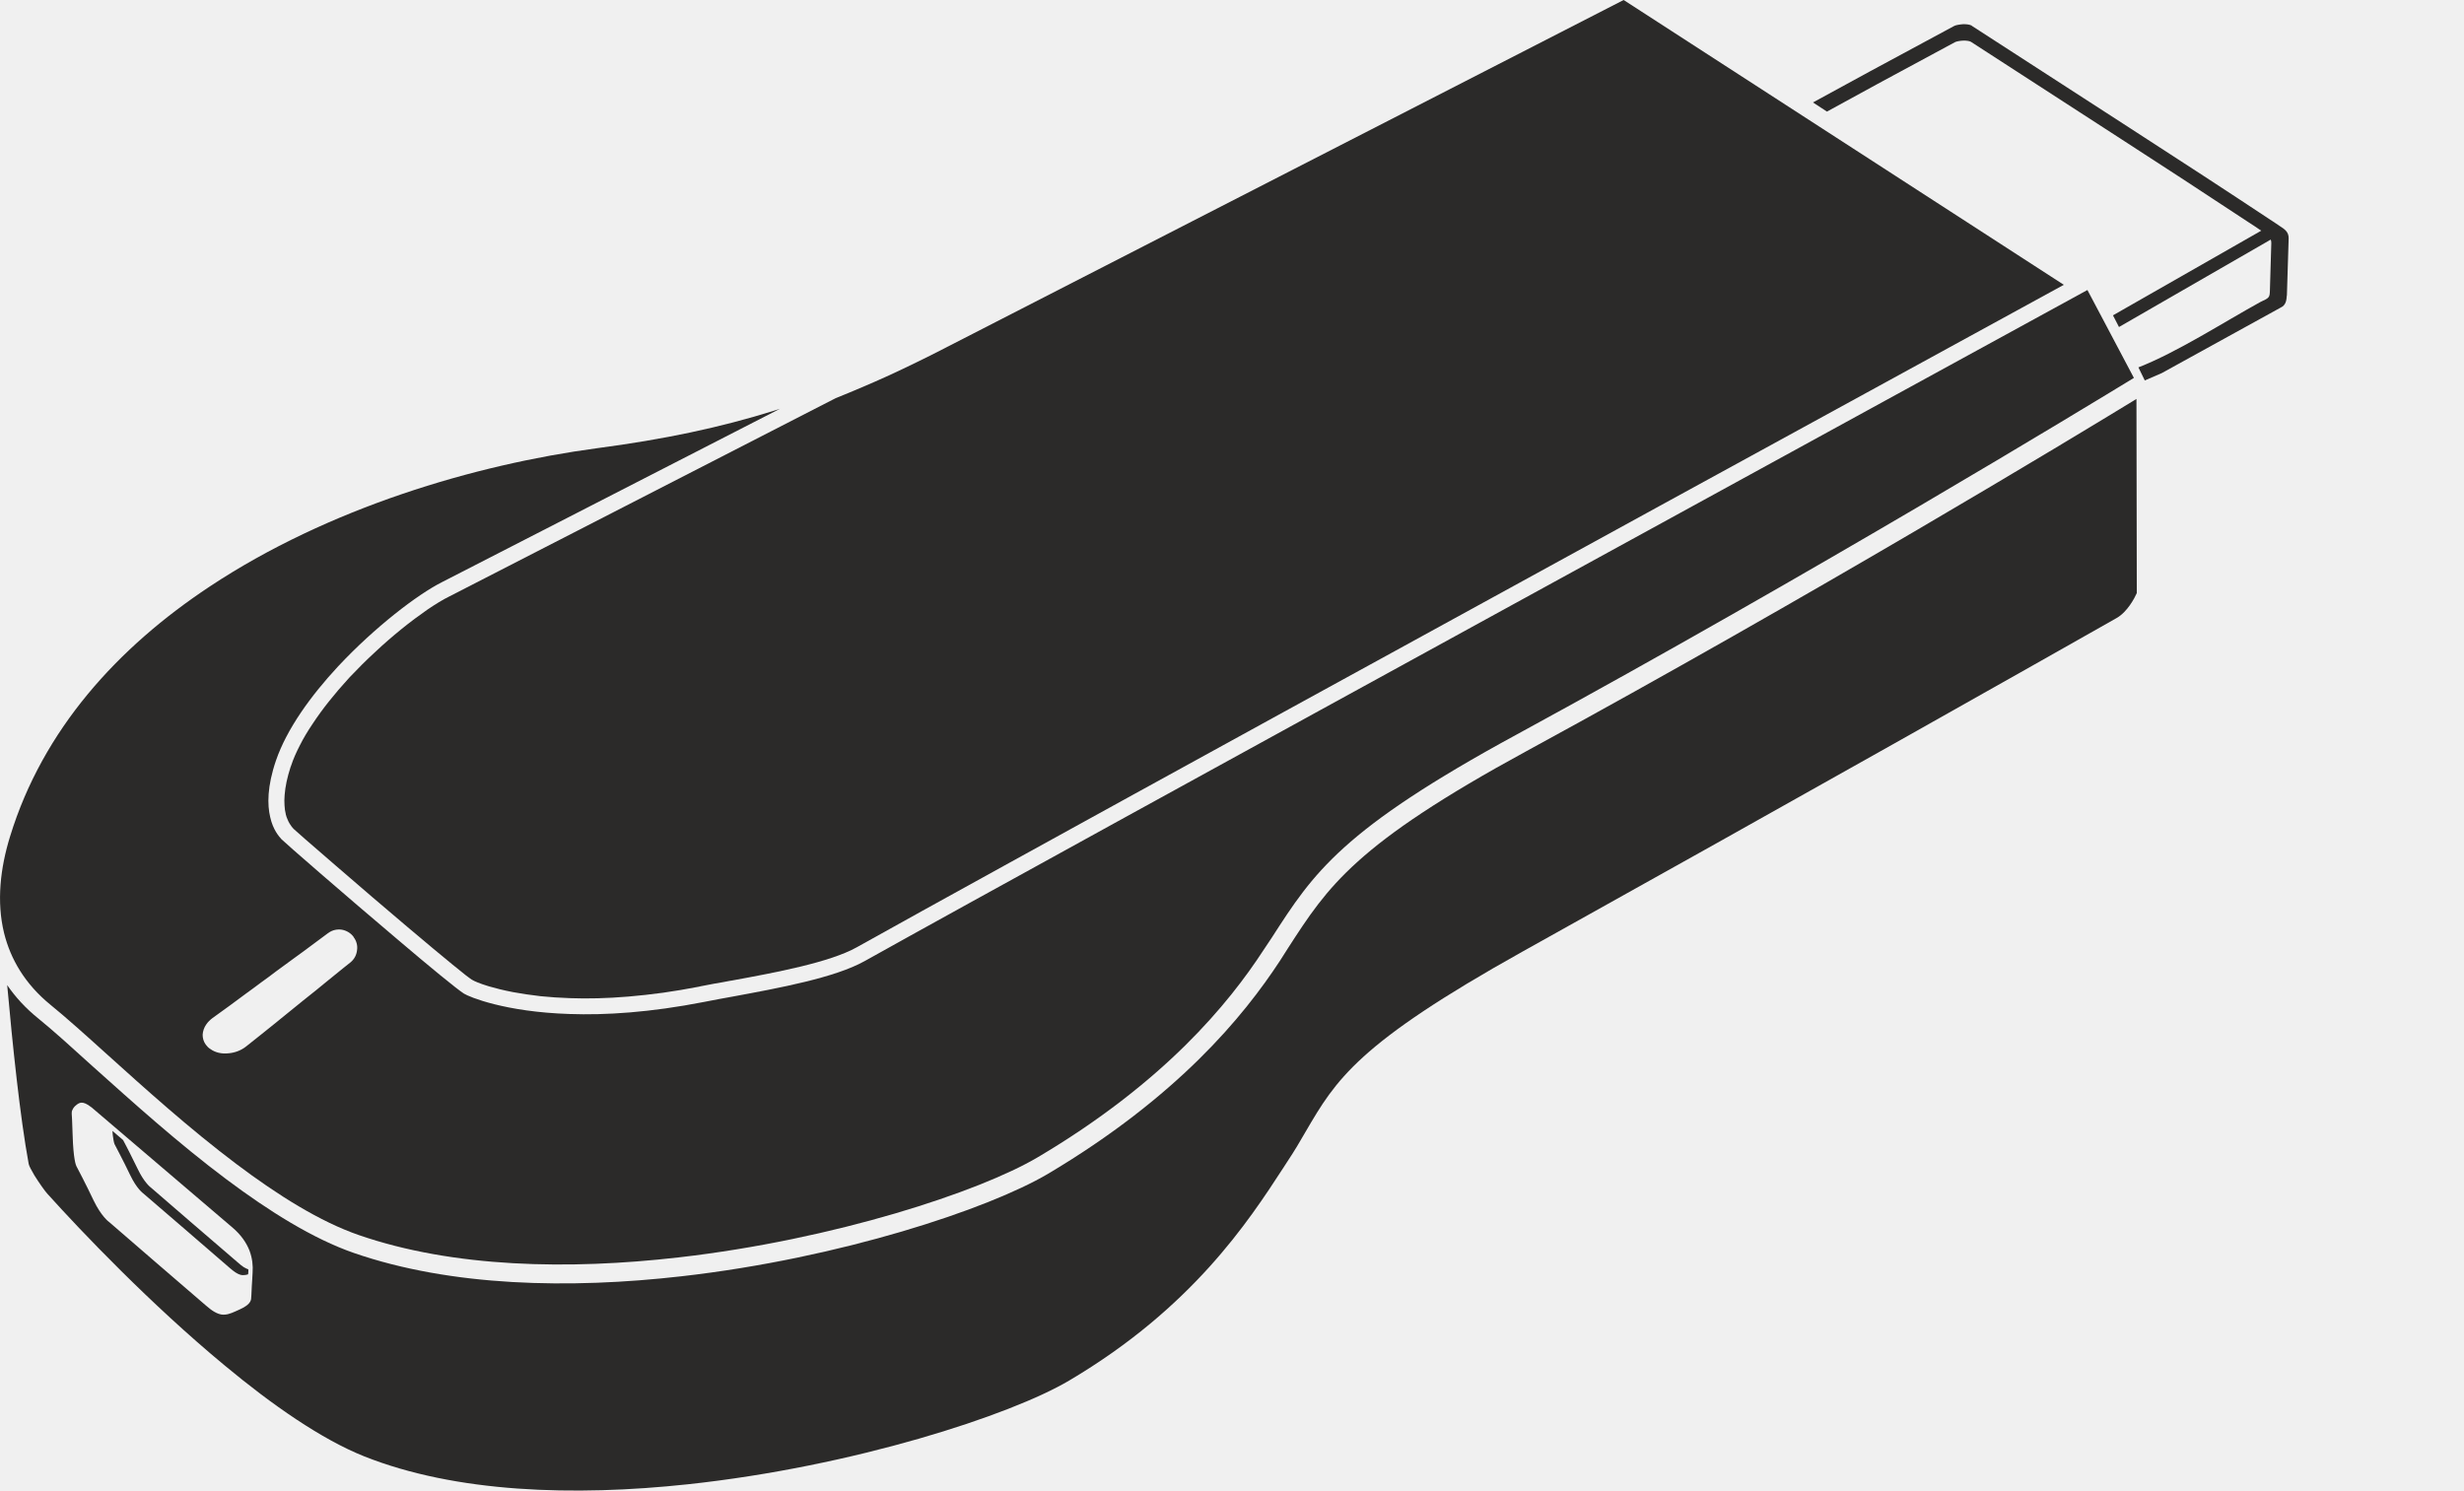
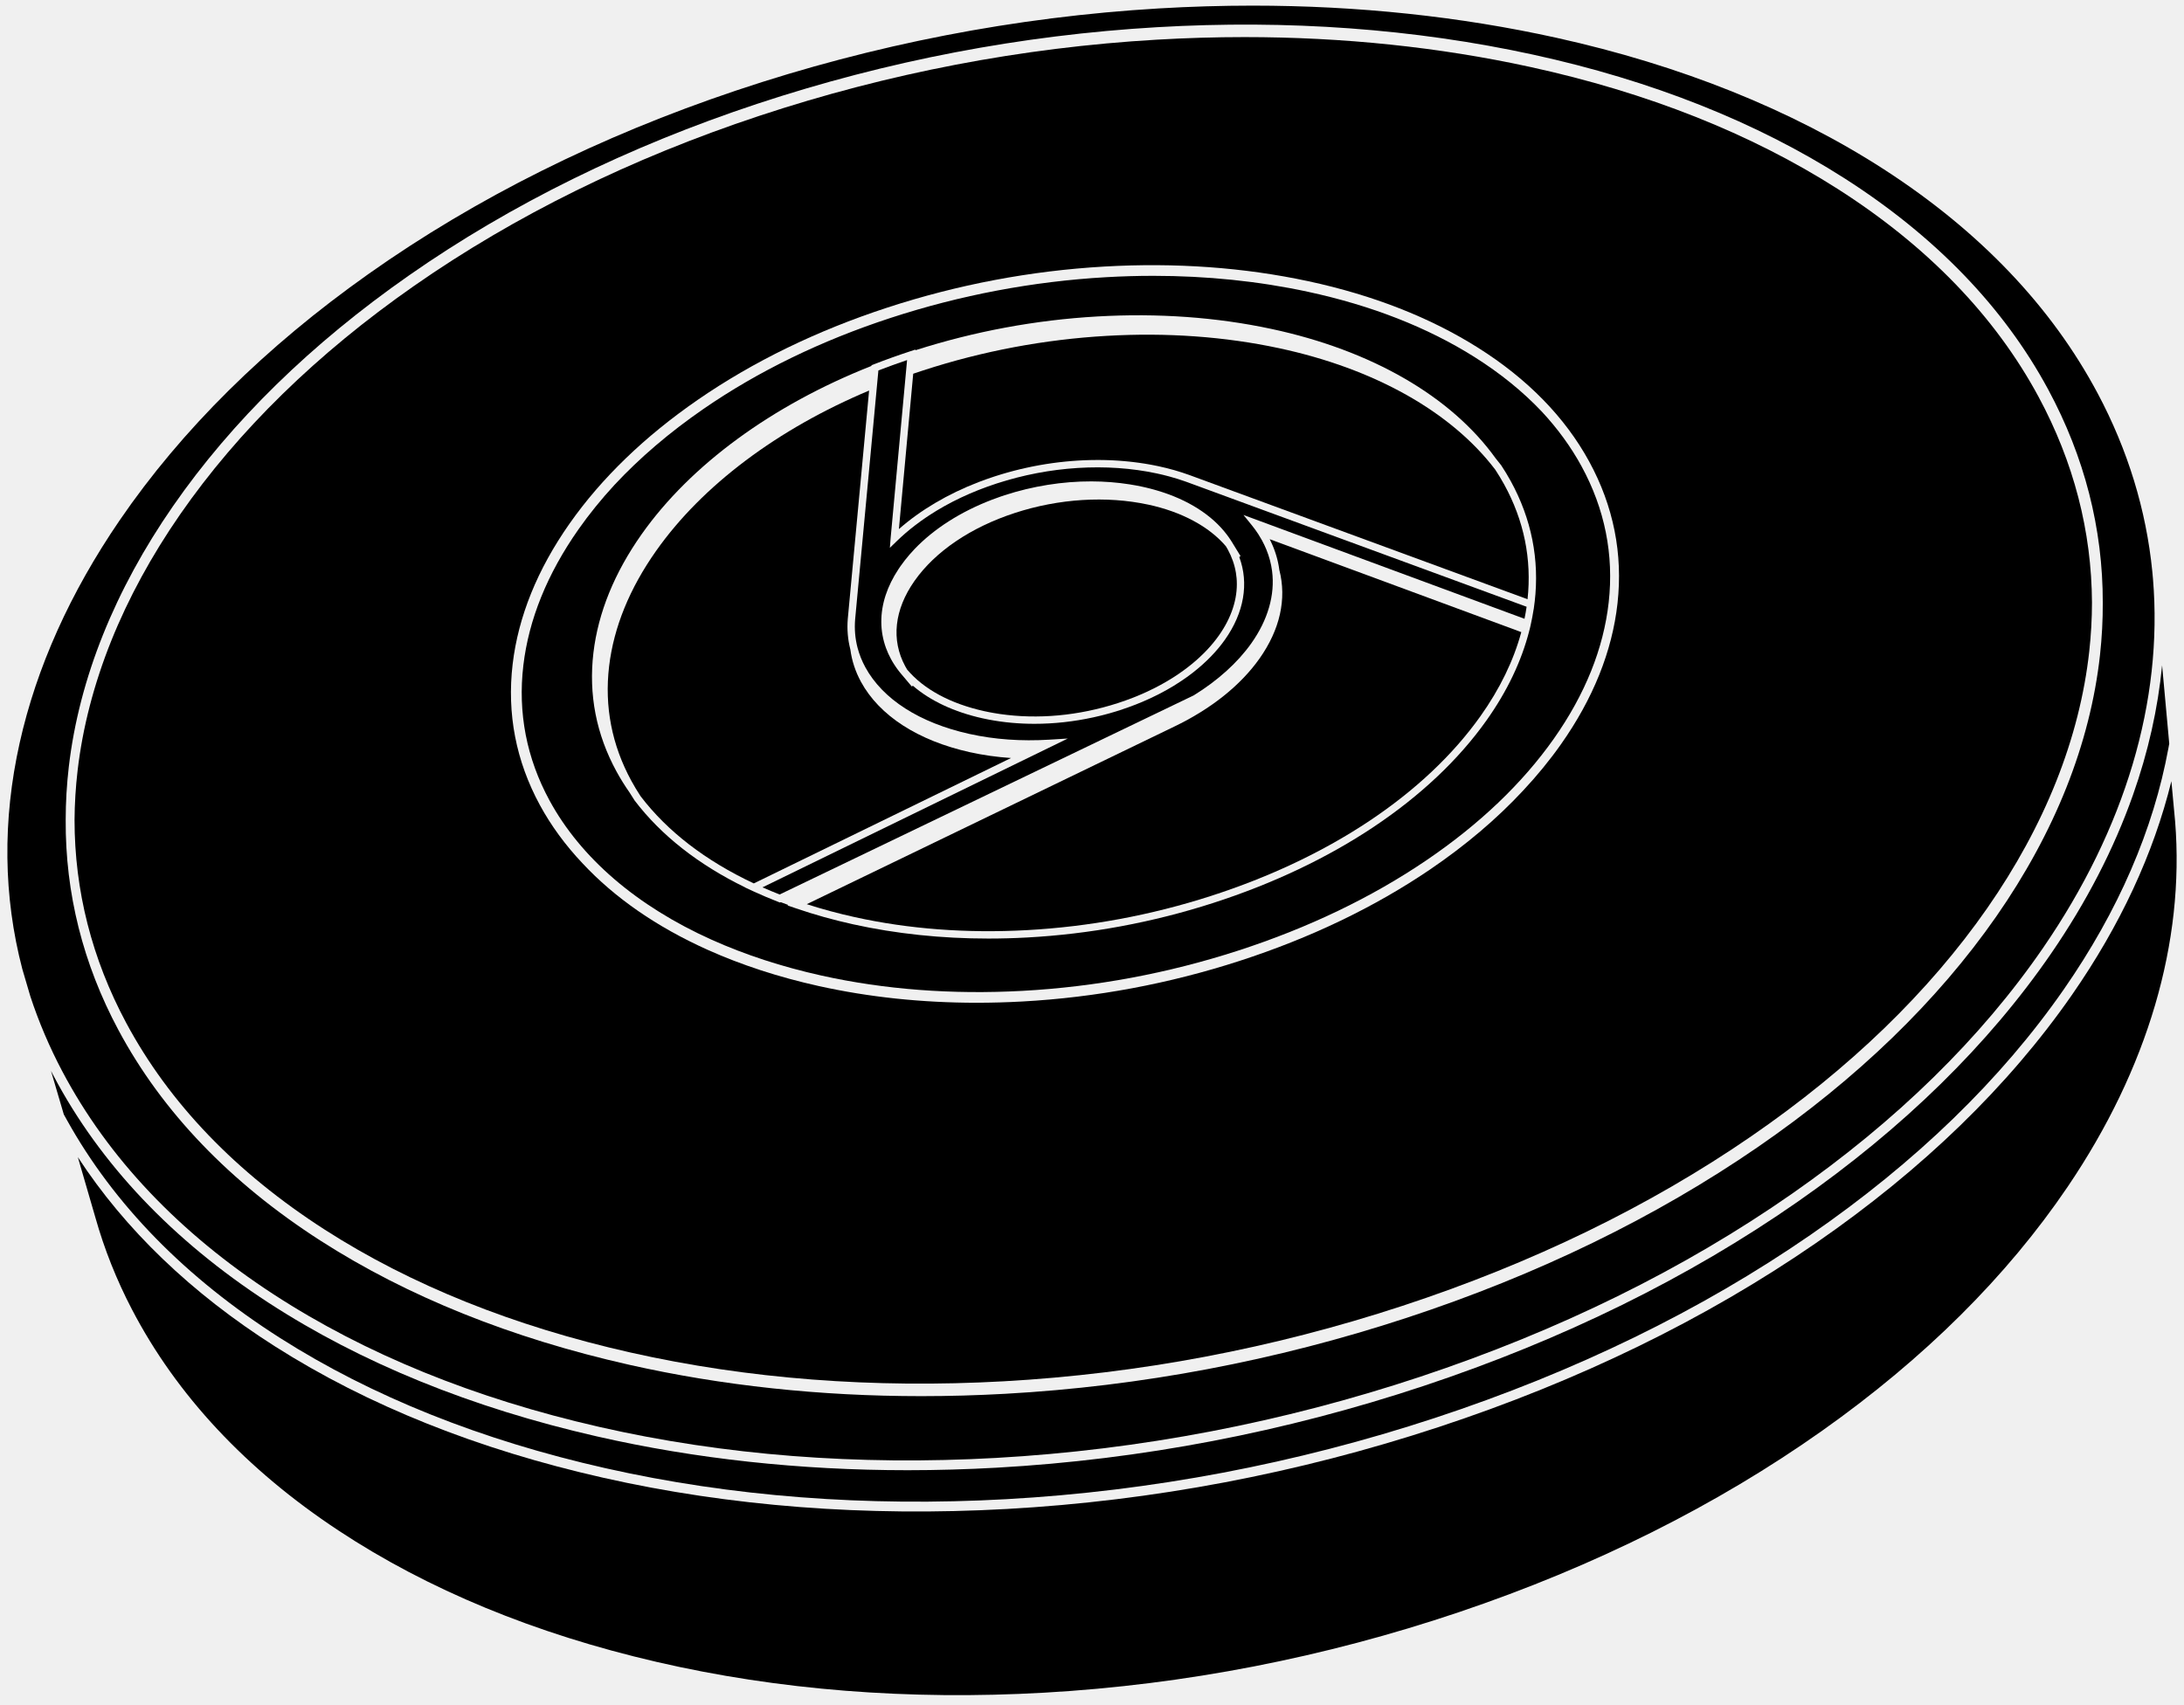
- <svg xmlns="http://www.w3.org/2000/svg" xml:space="preserve" width="924.017mm" height="559.083mm" version="1.1" style="shape-rendering:geometricPrecision; text-rendering:geometricPrecision; image-rendering:optimizeQuality; fill-rule:evenodd; clip-rule:evenodd" viewBox="0 0 21305 12891">
-   <defs>
-     <style type="text/css">
-    
-     .str0 {stroke:white;stroke-width:4.611}
-     .fil0 {fill:#2B2A29}
-    
-   </style>
-   </defs>
-   <g id="Layer_x0020_1">
-     <path class="fil0" d="M2536 7166c7,6 45,40 105,93 65,56 155,135 261,226 95,82 204,175 317,273 101,86 205,175 307,261 76,64 150,126 219,184 64,53 121,100 167,138 44,36 83,67 114,92 24,18 41,31 52,38l7 4c14,9 60,30 143,55 55,16 125,34 209,50 70,13 149,25 237,35l0 0c78,8 164,14 256,17l2 0c74,3 153,3 236,1 83,-2 173,-7 268,-15 95,-8 194,-19 297,-33 98,-14 201,-31 309,-52l17 -4c11,-2 29,-6 52,-10 18,-3 41,-8 68,-13 38,-7 60,-11 70,-12 17,-3 38,-7 63,-12l14 -2c387,-71 848,-157 1084,-289l7 -4 0 0c292,-163 750,-417 1315,-728 656,-362 1459,-803 2315,-1273 1033,-567 2206,-1210 3300,-1809 1608,-880 2992,-1637 3498,-1914l-3806 -2463 -5851 3001 0 0 -25 13c-83,43 -164,83 -242,121 -77,38 -156,75 -236,112 -79,36 -156,70 -232,102 -78,33 -153,65 -227,94l-3343 1716 0 0 0 0 0 0c-53,26 -117,65 -189,114 -69,48 -146,105 -225,169 -75,61 -153,128 -230,201 -73,67 -145,139 -215,213l-18 20c-55,60 -108,122 -159,186 -52,65 -101,132 -145,199 -42,62 -79,124 -110,186 -30,58 -56,116 -75,174l-5 13c-14,45 -26,86 -34,125 -9,42 -14,80 -17,115 -3,34 -3,64 -1,91 1,27 5,51 10,71l1 7c4,16 9,30 15,43 6,15 12,27 19,38 6,10 12,18 17,25 5,6 9,11 13,15l1 0 0 2z" />
-     <path class="fil0" d="M6086 8665c-465,91 -853,115 -1161,104 -561,-18 -868,-148 -913,-176 -59,-37 -300,-235 -575,-469 -444,-375 -981,-842 -1004,-867 -20,-23 -72,-79 -97,-191 -25,-105 -27,-264 50,-489 94,-274 302,-561 537,-814 318,-340 687,-622 897,-728l2924 -1500c-14,4 -30,9 -46,15 -472,148 -960,250 -1535,326 -1054,141 -2324,516 -3351,1197 -794,526 -1441,1235 -1725,2160 -85,275 -118,565 -52,836 56,225 180,440 402,621 133,108 298,256 485,425 325,293 718,648 1124,953 356,268 721,497 1057,613 817,282 1814,302 2764,193 1352,-155 2603,-569 3104,-865 548,-324 962,-658 1276,-967 313,-309 527,-594 678,-826 33,-49 52,-79 72,-108 360,-559 600,-932 2119,-1757 2576,-1403 4937,-2840 5335,-3083l-402 -760c-806,441 -8865,4849 -10572,5803 -259,145 -741,233 -1140,307 -86,15 -169,31 -251,47zm-4250 140l0 0zm896 -241c-44,36 -83,66 -109,87 -65,53 -132,108 -201,163l-33 27 -127 102 -132 105c-44,36 -101,57 -157,61 -55,6 -112,-6 -154,-37 -16,-10 -28,-22 -39,-37 -20,-26 -28,-57 -28,-87 2,-31 12,-62 32,-90 13,-19 31,-37 52,-53l148 -107 142 -105c45,-33 90,-65 133,-98 43,-31 86,-62 127,-94 69,-50 115,-84 160,-117l77 -56 109 -81c35,-26 71,-53 105,-78l2 -1c35,-26 78,-34 117,-28 39,7 76,28 101,62l1 3c25,33 35,74 29,112 -4,40 -23,77 -55,104l-64 51c-43,35 -87,70 -132,107l-104 85z" />
-     <path class="fil0" d="M9060 10152c-516,304 -1793,729 -3166,885 -970,111 -1993,89 -2833,-201 -355,-123 -734,-361 -1103,-637 -417,-312 -818,-674 -1152,-973 -183,-166 -345,-313 -477,-420 -109,-88 -197,-185 -267,-287 46,512 111,1141 186,1547 3,17 24,55 49,98 41,66 91,136 111,158 298,331 896,958 1534,1486 411,342 838,639 1206,786 791,315 1812,348 2799,242 1434,-154 2794,-598 3299,-898 1060,-627 1547,-1372 1851,-1840l29 -45c67,-100 117,-186 163,-266 263,-450 446,-760 1876,-1558 1142,-636 2268,-1267 3194,-1788 946,-532 1626,-917 1942,-1096 94,-53 157,-175 175,-216l-3 -1679c-551,337 -2808,1703 -5273,3045 -1483,807 -1716,1167 -2063,1704 -26,42 -54,85 -70,110 -156,238 -377,533 -701,852 -322,317 -747,659 -1306,991zm-8269 -576l0 0zm1393 1428c-3,45 -4,86 -7,120 -2,57 -5,101 -6,109 -2,13 -7,30 -31,51 -18,15 -49,33 -103,56 -46,21 -81,33 -122,28 -40,-7 -79,-29 -137,-80 -106,-92 -800,-688 -831,-717 -8,-5 -73,-55 -138,-190 -65,-138 -149,-297 -149,-297 -4,-8 -26,-62 -32,-264 -4,-134 -7,-174 -8,-187l0 -6c0,-8 0,-10 1,-15l0 -1c3,-10 8,-20 15,-31 6,-8 14,-17 24,-24l1 -1c24,-18 52,-40 128,20l2 1 1217 1038c78,66 123,135 149,201 25,66 31,131 27,189z" />
-     <path class="fil0" d="M2053 10915l0 0zm25 109c14,4 28,4 42,2 8,-1 17,-3 25,-6l2 -19 0 -14 0 -10c-8,-2 -16,-6 -25,-11 -5,-2 -10,-5 -15,-8 -16,-11 -33,-24 -54,-43 -98,-84 -740,-636 -746,-643 -6,-4 -61,-46 -117,-164 -24,-49 -50,-102 -73,-147 -7,-14 -14,-28 -21,-41 -13,-26 -24,-47 -32,-61l-92 -79c1,14 2,26 3,37 8,64 15,77 15,77 0,1 77,145 135,267 57,120 113,159 113,159 2,2 648,557 747,644 40,35 68,53 93,60z" />
-     <line class="fil0 str0" x1="21305" y1="690" x2="21305" y2="690" />
-     <line class="fil0 str0" x1="9660" y1="1412" x2="9660" y2="1412" />
-     <path class="fil0" d="M19552 1995l-1282 732 52 101 1312 -756c4,9 5,19 5,30l0 3 -1 33 -11 370c-2,64 -2,67 -83,104 -323,178 -719,434 -1054,565l55 113 146 -63c-1,-2 0,2 0,0l1027 -566c49,-22 52,-65 55,-105l1 -3 0 -2 14 -454 1 -35 0 -3c0,-54 -34,-77 -81,-107 -2,-1 -6,-4 -13,-9 -553,-366 -747,-491 -1270,-830 -303,-196 -716,-463 -1376,-890l-1 -2 -2 -1c-17,-8 -43,-11 -69,-11 -31,2 -66,8 -79,15l-727 392 -495 270 121 79 439 -240 669 -361c12,-6 44,-12 73,-13 23,0 47,2 63,10l1 1 2 1c607,393 986,639 1265,819 480,311 659,427 1168,763l1 0 74 50z" />
+ <svg xmlns="http://www.w3.org/2000/svg" version="1.1" x="0px" y="0px" viewBox="0 0 2521.91 1968.23" style="enable-background:new 0 0 2521.91 1968.23;" xml:space="preserve">
+   <style type="text/css">
+ 	.st0{display:none;}
+ </style>
+   <g id="Layer_1">
+     <g id="Layer_1_1_" class="st0">
+ 	</g>
+     <g id="Layer_3">
+ 	</g>
+     <g>
+       <g id="XMLID_1_">
+         <g>
+           <path d="M2511.66,948.74c11.23,139.6-31.7,285.51-124.15,421.96c-70.04,103.38-165.37,198.11-283.34,281.58      c-121.98,86.3-263.03,156.79-419.25,209.52c-155.56,52.5-316.66,83.81-478.83,93.06c-156.69,8.94-307.36-3.01-447.82-35.51      c-140.61-32.53-264.21-83.58-367.39-151.74c-106.72-70.51-186.99-156.46-238.57-255.46c-17.72-34.01-31.85-69.5-42-105.5      l-20.44-70.3c54.55,83.66,131.09,157.15,227.79,218.67c106.89,68,234.38,119.02,378.92,151.64      c146.24,33,303.05,45.13,466.08,36.06c168.64-9.39,336.16-41.14,497.9-94.39c162.53-53.49,309.31-125.05,436.29-212.68      c123.06-84.93,222.57-181.41,295.75-286.76c55.59-80.04,94.15-162.95,114.74-246.7L2511.66,948.74z" />
+           <path d="M2496.62,768.39l8.25,90.46l-0.9,4.92c-17.33,94.54-57.94,188.29-120.7,278.64c-72.4,104.23-170.94,199.75-292.88,283.9      c-126.08,87.02-271.9,158.09-433.39,211.25c-160.8,52.94-327.34,84.51-494.98,93.84c-161.99,9.01-317.75-3.03-462.95-35.8      c-143.26-32.33-269.54-82.85-375.33-150.15c-109.34-69.56-192.27-154.33-246.49-251.97l-3.58-6.45l-14.79-50.28      c1.02,1.98,2.04,3.95,3.08,5.91c53.69,101.54,137.12,189.61,247.96,261.76c106.71,69.45,234.43,121.45,379.61,154.55      c113.45,25.87,234.09,38.98,358.54,38.98c33.85,0,68.46-0.98,102.85-2.91c166.94-9.38,332.77-41.14,492.89-94.39      c160.89-53.5,306.2-125.06,431.9-212.69c121.82-84.94,220.33-181.42,292.77-286.77c40.73-59.24,72.51-120.77,94.45-182.89      C2480.53,868.46,2491.82,818.18,2496.62,768.39z" />
+           <path d="M2486.09,668.51c11.75,141.01-32.15,288.41-126.95,426.28c-71.66,104.22-169.2,199.74-289.91,283.89      c-124.8,87.01-269.14,158.08-428.99,211.24c-159.17,52.93-324.01,84.5-489.95,93.83c-160.33,9.01-314.5-3.03-458.24-35.8      c-143.88-32.8-270.36-84.28-375.94-153c-109.21-71.09-191.34-157.74-244.12-257.56c-14.88-28.15-27.32-57.36-36.95-86.73      l-9.29-31.58C3.84,1035.13,2.8,947.36,22.66,858.2c19.41-87.09,58.3-173.7,115.59-257.41      c71.49-104.45,168.15-200.14,287.31-284.41c123.97-87.67,266.88-158.97,424.76-211.93c158.2-53.06,322.4-84.93,488.04-94.73      c36.1-2.14,72.44-3.22,108-3.22c121.36,0,239.43,12.49,350.92,37.14c71.1,15.7,139.19,36.52,202.37,61.86      c63.7,25.55,122.9,55.89,175.96,90.2c110.25,71.27,193.24,158.31,246.67,258.69c34.77,65.33,55.98,134.52,63.03,205.62      L2486.09,668.51z M2424.91,756.48c2.22-20.13,3.3-40.46,3.21-60.4c0.14-85.56-21.08-168.44-63.05-246.31      c-51.11-94.81-130.37-176.93-235.58-244.09c-101.45-64.75-222.28-112.73-359.15-142.58c-136.92-29.86-283.04-40.52-434.31-31.69      c-156.64,9.15-311.91,38.91-461.49,88.43C725.16,169.31,589.89,235.95,472.5,317.92c-113.06,78.94-204.82,168.65-272.75,266.65      c-33.44,48.25-60.6,98.13-80.72,148.25c-20.36,50.71-33.68,102.11-39.58,152.75c-2.38,20.4-3.59,41.01-3.59,61.26      c-0.52,84.68,19.99,166.41,60.97,242.91c50.49,94.28,128.93,176.05,233.16,243.04c100.32,64.47,220.38,112.74,356.86,143.46      c106.64,24.01,220.03,36.18,337.02,36.18c31.82,0,64.35-0.92,96.68-2.71c156.92-8.7,312.79-38.18,463.3-87.6      c151.23-49.65,287.82-116.07,405.98-197.4c114.54-78.83,207.14-168.4,275.25-266.19c33.61-48.27,60.82-98.26,80.86-148.59      C2406.18,859.09,2419.3,807.46,2424.91,756.48z" />
+           <path d="M2415.65,696.05c-0.02,18.56-1.08,37.43-3.13,56.06c-5.5,49.97-18.37,100.6-38.24,150.5      c-19.72,49.53-46.51,98.75-79.63,146.3c-67.33,96.67-158.96,185.27-272.37,263.33c-117.27,80.72-252.89,146.66-403.09,195.97      c-149.56,49.12-304.46,78.41-460.39,87.06c-150.66,8.37-295.53-2.81-430.58-33.21c-135.19-30.43-254.03-78.18-353.22-141.93      c-102.59-65.93-179.73-146.29-229.3-238.85c-39.56-73.87-59.62-152.74-59.62-234.41c0.12-18.77,1.3-37.9,3.51-56.86      c5.79-49.64,18.86-100.05,38.84-149.84c19.81-49.33,46.56-98.46,79.52-146.01c67.15-96.88,157.97-185.64,269.92-263.81      c116.49-81.33,250.77-147.48,399.1-196.63c148.66-49.23,302.95-78.8,458.6-87.89c33.93-1.99,68.08-2.99,101.49-2.99      c114.04,0,224.98,11.59,329.74,34.44c135.55,29.56,255.14,77.02,355.46,141.06c103.56,66.11,181.52,146.83,231.7,239.91      C2394.52,533.5,2415.27,613.51,2415.65,696.05z M1867.76,696.93c6.39-57.3-4.62-112.47-32.73-163.96      c-27.91-51.11-71.15-95.36-128.53-131.52c-55.22-34.8-120.96-60.57-195.4-76.6c-74.39-16.03-153.78-21.74-235.97-17.01      c-85.08,4.9-169.42,20.86-250.66,47.44c-81.16,26.54-154.66,62.3-218.46,106.28c-61.51,42.4-111.44,90.61-148.42,143.28      c-37.07,52.81-59.15,107.38-65.63,162.21c-6.74,57.08,3.82,111.79,31.39,162.61c12.83,23.66,29.35,46.26,49.08,67.15      c37.4,40.13,86.06,73.8,144.61,100.1c39.05,17.53,82.16,31.61,128.13,41.82c57.8,12.85,119.26,19.36,182.67,19.36      c17.24,0,34.87-0.49,52.4-1.45c85.05-4.66,169.53-20.43,251.1-46.88c81.97-26.57,156-62.11,220.05-105.64      c40.98-27.85,77.1-58.49,107.36-91.06c16.09-17.17,30.76-35.11,43.62-53.34C1839.6,806.94,1861.6,752.17,1867.76,696.93z" />
+           <path d="M1826.18,538.4c26.97,49.41,37.54,102.32,31.41,157.27c-5.95,53.32-27.28,106.31-63.38,157.53      c-36.29,51.45-85.71,98.61-146.89,140.19c-63.32,43.04-136.57,78.2-217.71,104.5c-80.81,26.2-164.51,41.82-248.76,46.44      c-81.39,4.45-159.64-1.5-232.57-17.71c-22.68-5.05-44.65-11.03-65.76-17.92c-21.1-6.89-41.35-14.68-60.59-23.32      c-86.58-38.88-151.41-94.6-187.5-161.13c-26.43-48.72-36.56-101.16-30.1-155.87c6.25-52.94,27.67-105.77,63.65-157.03      c12.29-17.51,26.26-34.76,41.5-51.26c29.22-31.37,63.83-60.92,102.86-87.83c63.07-43.48,135.78-78.85,216.1-105.11      c80.5-26.32,164.05-42.13,248.33-46.99c18.48-1.07,36.8-1.6,54.96-1.6c61.81,0,121.66,6.16,178.54,18.41      c73.38,15.8,138.12,41.17,192.42,75.39c29.63,18.67,55.66,39.77,77.37,62.68C1798.44,494.7,1813.96,516.01,1826.18,538.4z       M1772.12,695.18c5.7-48.85-3.63-95.86-27.75-139.77c-3.31-6.01-6.94-12.03-10.8-17.87l-0.11-0.16      c-1.87-2.46-3.92-5.03-6.44-8.1c-51.45-71.63-143.38-124.69-258.87-149.4c-63.37-13.57-131.01-18.41-201.04-14.4      c-71.27,4.08-141.92,17.21-210.08,39.03l0.07-0.79l-6.16,2.02c-14.24,4.67-28.43,9.77-42.16,15.13l-2.44,0.95l-0.08,0.81      c-114.56,45.28-208.71,114.2-265.22,194.19c-31.53,44.62-50.3,90.72-55.8,137.01c-5.72,48.15,3.25,94.3,26.65,137.17      c4.55,8.33,9.7,16.6,15.31,24.61c1.8,2.98,3.67,5.95,5.56,8.81l0.11,0.16c30.61,40.19,73.56,73.93,127.71,100.36l-0.11,0.05      l10.03,4.66c9.22,4.24,18.77,8.28,28.41,12.02l1.72,0.67l0.89-0.43c2.85,1.09,5.76,2.17,8.7,3.24l-1.02,0.49l9.76,3.35      c21.03,7.23,43.29,13.45,66.17,18.5c49.42,10.92,101.96,16.45,156.17,16.45c14.75,0,29.81-0.41,44.78-1.23      c72.69-3.95,144.89-17.35,214.61-39.81c138.85-44.73,251-119.63,315.8-210.92c23.79-33.52,40.41-68.35,49.4-103.54l0.62-2.45      l0.03,0.01l0.29-1.28l0.78-3.45c1.29-5.75,2.4-11.64,3.3-17.55l0.07,0.02l1.11-8.55L1772.12,695.18z" />
+           <path d="M1736.89,559.46c22.91,41.7,31.99,86.29,27,132.59l-389.12-142.93l-1.28-0.47c-11.27-4.1-23.28-7.54-35.71-10.2      c-1.69-0.36-3.39-0.7-5.1-1.04l-1.44-0.28c-1.27-0.24-2.55-0.48-3.83-0.71l-1.51-0.27c-1.57-0.28-3.14-0.54-4.72-0.79      l-0.45-0.07c-1.74-0.27-3.48-0.52-5.22-0.77l-1.4-0.19c-1.31-0.18-2.62-0.35-3.93-0.51l-1.59-0.19      c-1.46-0.18-2.93-0.34-4.41-0.5l-0.87-0.09c-1.75-0.18-3.52-0.35-5.28-0.5l-1.36-0.11c-1.34-0.11-2.68-0.21-4.02-0.31      l-1.67-0.12c-1.39-0.09-2.78-0.17-4.18-0.25l-1.2-0.07c-1.77-0.09-3.54-0.17-5.31-0.23l-1.3-0.04c-1.37-0.04-2.73-0.08-4.1-0.11      c-0.58-0.01-1.17-0.02-1.75-0.03c-1.34-0.02-2.67-0.03-4.01-0.04l-1.96-0.01c-0.27,0-0.53,0.01-0.79,0.01l-0.59,0.01      c-1.69,0-3.38,0.02-5.07,0.05c-0.78,0.01-1.56,0.03-2.34,0.05c-1.56,0.04-3.11,0.08-4.67,0.14l-0.17,0.01      c-0.71,0.02-1.42,0.05-2.13,0.08c-1.76,0.08-3.52,0.17-5.28,0.27l-1.59,0.09c-2.29,0.14-4.58,0.3-6.87,0.48l-1.48,0.13      c-1.8,0.15-3.6,0.31-5.41,0.49l-2.26,0.23c-1.59,0.16-3.17,0.34-4.76,0.52l-0.21,0.02c-0.7,0.08-1.4,0.16-2.1,0.25      c-1.71,0.21-3.43,0.44-5.14,0.67l-1.77,0.24c-2.3,0.32-4.6,0.66-6.9,1.03l-1.14,0.19c-1.91,0.31-3.82,0.63-5.73,0.97      c-0.58,0.11-1.16,0.21-1.74,0.32l-0.49,0.09c-1.57,0.29-3.15,0.59-4.73,0.9c-0.79,0.16-1.57,0.31-2.35,0.47      c-1.64,0.34-3.29,0.69-4.93,1.04l-0.69,0.15c-0.42,0.09-0.85,0.18-1.27,0.27c-2.28,0.5-4.56,1.02-6.83,1.57l-0.69,0.17      c-2.03,0.49-4.06,1-6.09,1.53c-0.52,0.14-1.05,0.28-1.57,0.42l-0.6,0.16c-1.56,0.41-3.12,0.84-4.68,1.27      c-0.78,0.22-1.57,0.45-2.36,0.67c-1.58,0.45-3.15,0.91-4.72,1.38l-0.69,0.21c-0.46,0.14-0.93,0.28-1.39,0.42      c-2.24,0.69-4.47,1.38-6.7,2.11c-6.09,1.98-12.22,4.16-18.24,6.47c-35.45,13.62-67.11,32.33-92.03,54.28l16.53-179.43      c3.9-1.33,7.87-2.65,11.8-3.93c68.6-22.3,139.81-35.68,211.64-39.8c69.32-3.98,136.26,0.81,198.96,14.23      c110.03,23.55,198.69,73.34,249.65,140.21C1730.24,547.92,1733.71,553.68,1736.89,559.46z" />
+           <path d="M1370.55,556.7l392.25,144.04c-0.67,4.61-1.48,9.26-2.43,13.89l-324.48-119.88l9.75,12.03      c2.65,3.27,5.13,6.68,7.36,10.13c1.47,2.28,2.86,4.61,4.14,6.94c1.93,3.54,3.68,7.19,5.17,10.84      c3.29,8.04,5.51,16.39,6.59,24.83c3.52,27.47-4.78,56.35-24.02,83.5c-15.71,22.18-38.69,42.95-66.46,60.07l-478.15,229.96      c-6.7-2.62-13.33-5.39-19.81-8.25l352.52-171.87l-21.38,1.32c-32.28,1.99-63.3-0.23-92.2-6.63      c-57.37-12.69-100.05-40.04-120.18-77c-3.94-7.23-6.96-14.8-8.98-22.48c-0.35-1.32-0.67-2.67-0.96-4      c-0.03-0.12-0.05-0.24-0.07-0.36l-0.08-0.43c-0.22-1.08-0.44-2.16-0.63-3.24c-0.04-0.23-0.08-0.46-0.11-0.69l-0.16-1.04      c-0.13-0.77-0.25-1.55-0.35-2.33c-0.03-0.24-0.06-0.49-0.08-0.74l-0.11-1.05c-0.09-0.77-0.17-1.54-0.24-2.31      c-0.02-0.24-0.04-0.48-0.05-0.72l-0.07-1.01c-0.06-0.8-0.12-1.6-0.15-2.4c-0.01-0.19-0.01-0.39-0.01-0.58l-0.02-0.74      c-0.03-0.95-0.06-1.89-0.06-2.84c0-0.14,0.01-0.29,0.01-0.44l0.01-0.49c0.01-1.08,0.02-2.16,0.07-3.24l0.04-0.7      c0.06-1.17,0.12-2.34,0.22-3.49l26.86-287.47c10.83-4.19,21.95-8.2,33.12-11.97l-18.99,205.58l-0.88,11.25l8.14-7.9      c6.35-6.17,13.3-12.17,20.66-17.83c4.18-3.22,8.58-6.39,13.07-9.43c1.12-0.76,2.26-1.52,3.4-2.27      c23.04-15.11,49.31-27.52,78.07-36.88c61.2-19.93,126.94-24.03,185.1-11.56c4.71,1.01,9.48,2.17,14.17,3.44      c6.5,1.76,12.91,3.77,19.05,5.96l0.59,0.21C1370.05,556.52,1370.31,556.61,1370.55,556.7z M1432.49,642.26l-9.81-16.01      c-0.11-0.17-0.22-0.35-0.33-0.52l-0.2-0.32c-0.35-0.56-0.71-1.12-1.07-1.68c-0.2-0.32-0.42-0.63-0.63-0.95l-0.08-0.11      c-0.44-0.67-0.89-1.33-1.35-1.98l-0.44-0.62c-0.57-0.8-1.15-1.6-1.76-2.41c-17.43-23.04-45.33-40.73-80.67-51.17l-0.17-0.05      c-1.32-0.39-2.66-0.77-4-1.14l-0.97-0.26c-1.11-0.3-2.21-0.6-3.33-0.88c-0.44-0.11-0.89-0.22-1.34-0.33l-1.33-0.33      c-0.57-0.14-1.15-0.28-1.73-0.42c-1.5-0.35-3.01-0.69-4.53-1.02c-4.65-1-9.43-1.89-14.22-2.65      c-14.27-2.26-29.12-3.42-44.16-3.46c-33.33-0.1-68.05,5.46-100.37,16.01c-1.63,0.54-3.26,1.08-4.87,1.64      c-3.2,1.11-6.42,2.28-9.57,3.48c-36.14,13.8-67.13,33.57-89.62,57.17c-1.95,2.04-3.86,4.15-5.69,6.26      c-1.82,2.11-3.61,4.28-5.3,6.44c-1.7,2.17-3.35,4.39-4.9,6.6c-0.79,1.12-1.55,2.24-2.3,3.36      c-13.45,20.27-20.21,40.98-20.08,61.54c0.06,10.22,1.88,20.29,5.4,29.94c1.57,4.3,3.51,8.58,5.75,12.71      c0.5,0.91,1.02,1.83,1.55,2.73c0.16,0.27,0.31,0.53,0.47,0.79l0.08,0.13c0.37,0.61,0.74,1.22,1.12,1.82l0.14,0.22      c0.17,0.26,0.33,0.53,0.5,0.79c0.47,0.74,0.96,1.47,1.45,2.19c0.27,0.39,0.54,0.79,0.82,1.18l0.08,0.11      c0.36,0.51,0.72,1.02,1.09,1.53c0.31,0.42,0.62,0.84,0.94,1.26c0.31,0.42,0.64,0.84,0.96,1.26l0.17,0.21      c0.28,0.36,0.56,0.72,0.85,1.08c0.24,0.3,0.49,0.59,0.73,0.89l0.41,0.5c0.36,0.43,0.72,0.87,1.08,1.29l11.62,13.77l1.23-0.89      c20.14,17.41,47.79,30.37,80.33,37.59c2.38,0.53,4.83,1.04,7.25,1.5c16.9,3.24,34.66,4.88,52.8,4.88      c22.59,0,45.54-2.52,68.21-7.5c10.34-2.27,20.67-5.07,30.71-8.32c6.11-1.98,12.22-4.17,18.17-6.5      c5.82-2.29,11.53-4.73,16.99-7.27c3.13-1.45,6.24-2.97,9.24-4.5c6.1-3.12,12.08-6.46,17.76-9.93c2.78-1.7,5.68-3.57,8.87-5.71      c3.92-2.64,7.72-5.35,11.29-8.08c0.85-0.65,1.69-1.3,2.52-1.95c14.64-11.51,26.84-24.11,36.26-37.45      c21.95-31.08,27.84-64.93,16.54-95.28c-0.01-0.03-0.03-0.07-0.04-0.11L1432.49,642.26z" />
+           <path d="M1466.12,622.69l290.56,107.34c-8.93,32.92-24.78,65.55-47.12,97.02c-63.75,89.8-174.36,163.58-311.48,207.75      c-69.03,22.24-140.51,35.5-212.47,39.42c-69.52,3.78-136.35-1.27-198.66-15.04c-19-4.19-37.58-9.21-55.35-14.94l424.23-205.05      c42.47-20.39,76.51-47.52,98.43-78.46c23.75-33.52,31.7-68.98,23-102.56c-0.03-0.19-0.05-0.37-0.08-0.55l-0.11-0.75      c-0.04-0.32-0.09-0.65-0.14-0.98c-0.04-0.25-0.08-0.5-0.12-0.75l-0.12-0.72c-0.05-0.34-0.11-0.68-0.17-1.02      c-0.04-0.25-0.09-0.5-0.14-0.75l-0.15-0.77c-0.06-0.31-0.12-0.63-0.18-0.95c-0.05-0.24-0.1-0.47-0.15-0.71l-0.17-0.78      c-0.07-0.33-0.14-0.66-0.21-0.98c-0.05-0.22-0.11-0.45-0.16-0.67l-0.15-0.65c-0.09-0.38-0.18-0.77-0.28-1.15      c-0.05-0.21-0.11-0.43-0.17-0.65l-0.13-0.49c-0.11-0.44-0.23-0.88-0.35-1.31l-0.35-1.21c-0.12-0.41-0.24-0.82-0.36-1.23      l-0.33-1.06c-0.14-0.45-0.28-0.91-0.43-1.36l-0.33-0.96c-0.17-0.49-0.33-0.97-0.5-1.45l-0.33-0.91c-0.18-0.5-0.36-1-0.55-1.5      l-0.43-1.09c-0.17-0.43-0.34-0.87-0.52-1.3l-0.43-1.03c-0.19-0.45-0.38-0.89-0.57-1.34l-0.63-1.4      c-0.14-0.32-0.28-0.64-0.43-0.96c-0.18-0.39-0.36-0.77-0.55-1.16l-0.27-0.56c-0.09-0.2-0.19-0.4-0.29-0.61      C1466.7,623.84,1466.41,623.26,1466.12,622.69z" />
+           <path d="M1428.12,670.71c1.02,20.79-6.09,42.61-20.56,63.1c-16.52,23.4-41.98,44.3-73.61,60.45l-9.02,4.4      c-3.78,1.76-7.76,3.51-11.83,5.18l-0.58,0.24c-1.4,0.57-2.8,1.13-4.26,1.7c-5.7,2.23-11.58,4.33-17.49,6.24      c-45.14,14.61-92.22,18.96-136.25,12.57c-2.16-0.32-4.49-0.69-7.12-1.15c-1.6-0.28-3.2-0.57-4.79-0.88      c-2.46-0.48-4.48-0.89-6.35-1.31c-38.77-8.61-69.45-25.17-88.73-47.89c-0.77-1.27-1.52-2.58-2.23-3.88      c-16.47-30.33-12.67-65.35,10.71-98.61c23.9-34,64.97-61.84,115.65-78.39c51.03-16.67,105.84-20.1,154.33-9.67      c38.46,8.27,70.27,25.34,89.6,48.08c0.86,1.42,1.55,2.6,2.16,3.72c4.7,8.59,7.85,17.63,9.38,26.86c0.34,2.03,0.6,4.1,0.78,6.15      C1428,668.65,1428.07,669.68,1428.12,670.71z" />
+           <path d="M1167.44,875.44l-297.02,144.81c-55.81-26.24-99.78-60.11-130.7-100.67c-3.79-5.75-7.36-11.68-10.61-17.65      c-22.61-41.42-31.28-86.01-25.75-132.52c5.35-44.99,23.65-89.88,54.42-133.43c26.51-37.53,61.31-72.6,103.42-104.23      c41.76-31.36,89.63-58.5,142.37-80.71l-24.41,261.43c-0.07,0.66-0.13,1.31-0.18,1.89l-0.03,0.3c-0.5,6.03-0.5,12.09,0.01,18.03      c0.01,0.21,0.04,0.41,0.06,0.62l0.04,0.39c0.11,1.15,0.22,2.3,0.37,3.44c0.04,0.31,0.08,0.61,0.13,0.91l0.15,1.04      c0.12,0.83,0.24,1.65,0.38,2.47c0.06,0.36,0.14,0.72,0.21,1.08l0.23,1.18c0.13,0.71,0.27,1.41,0.42,2.12      c0.09,0.37,0.18,0.75,0.27,1.12l0.3,1.28c0.13,0.58,0.26,1.15,0.41,1.72c1.69,12.97,5.82,25.56,12.29,37.43      c21.33,39.16,66.01,68.01,125.81,81.24C1135.18,872.08,1151.08,874.33,1167.44,875.44z" />
+         </g>
+         <g>
+ 			</g>
+       </g>
+     </g>
  </g>
+   <g id="Layer_2">
+ </g>
</svg>
